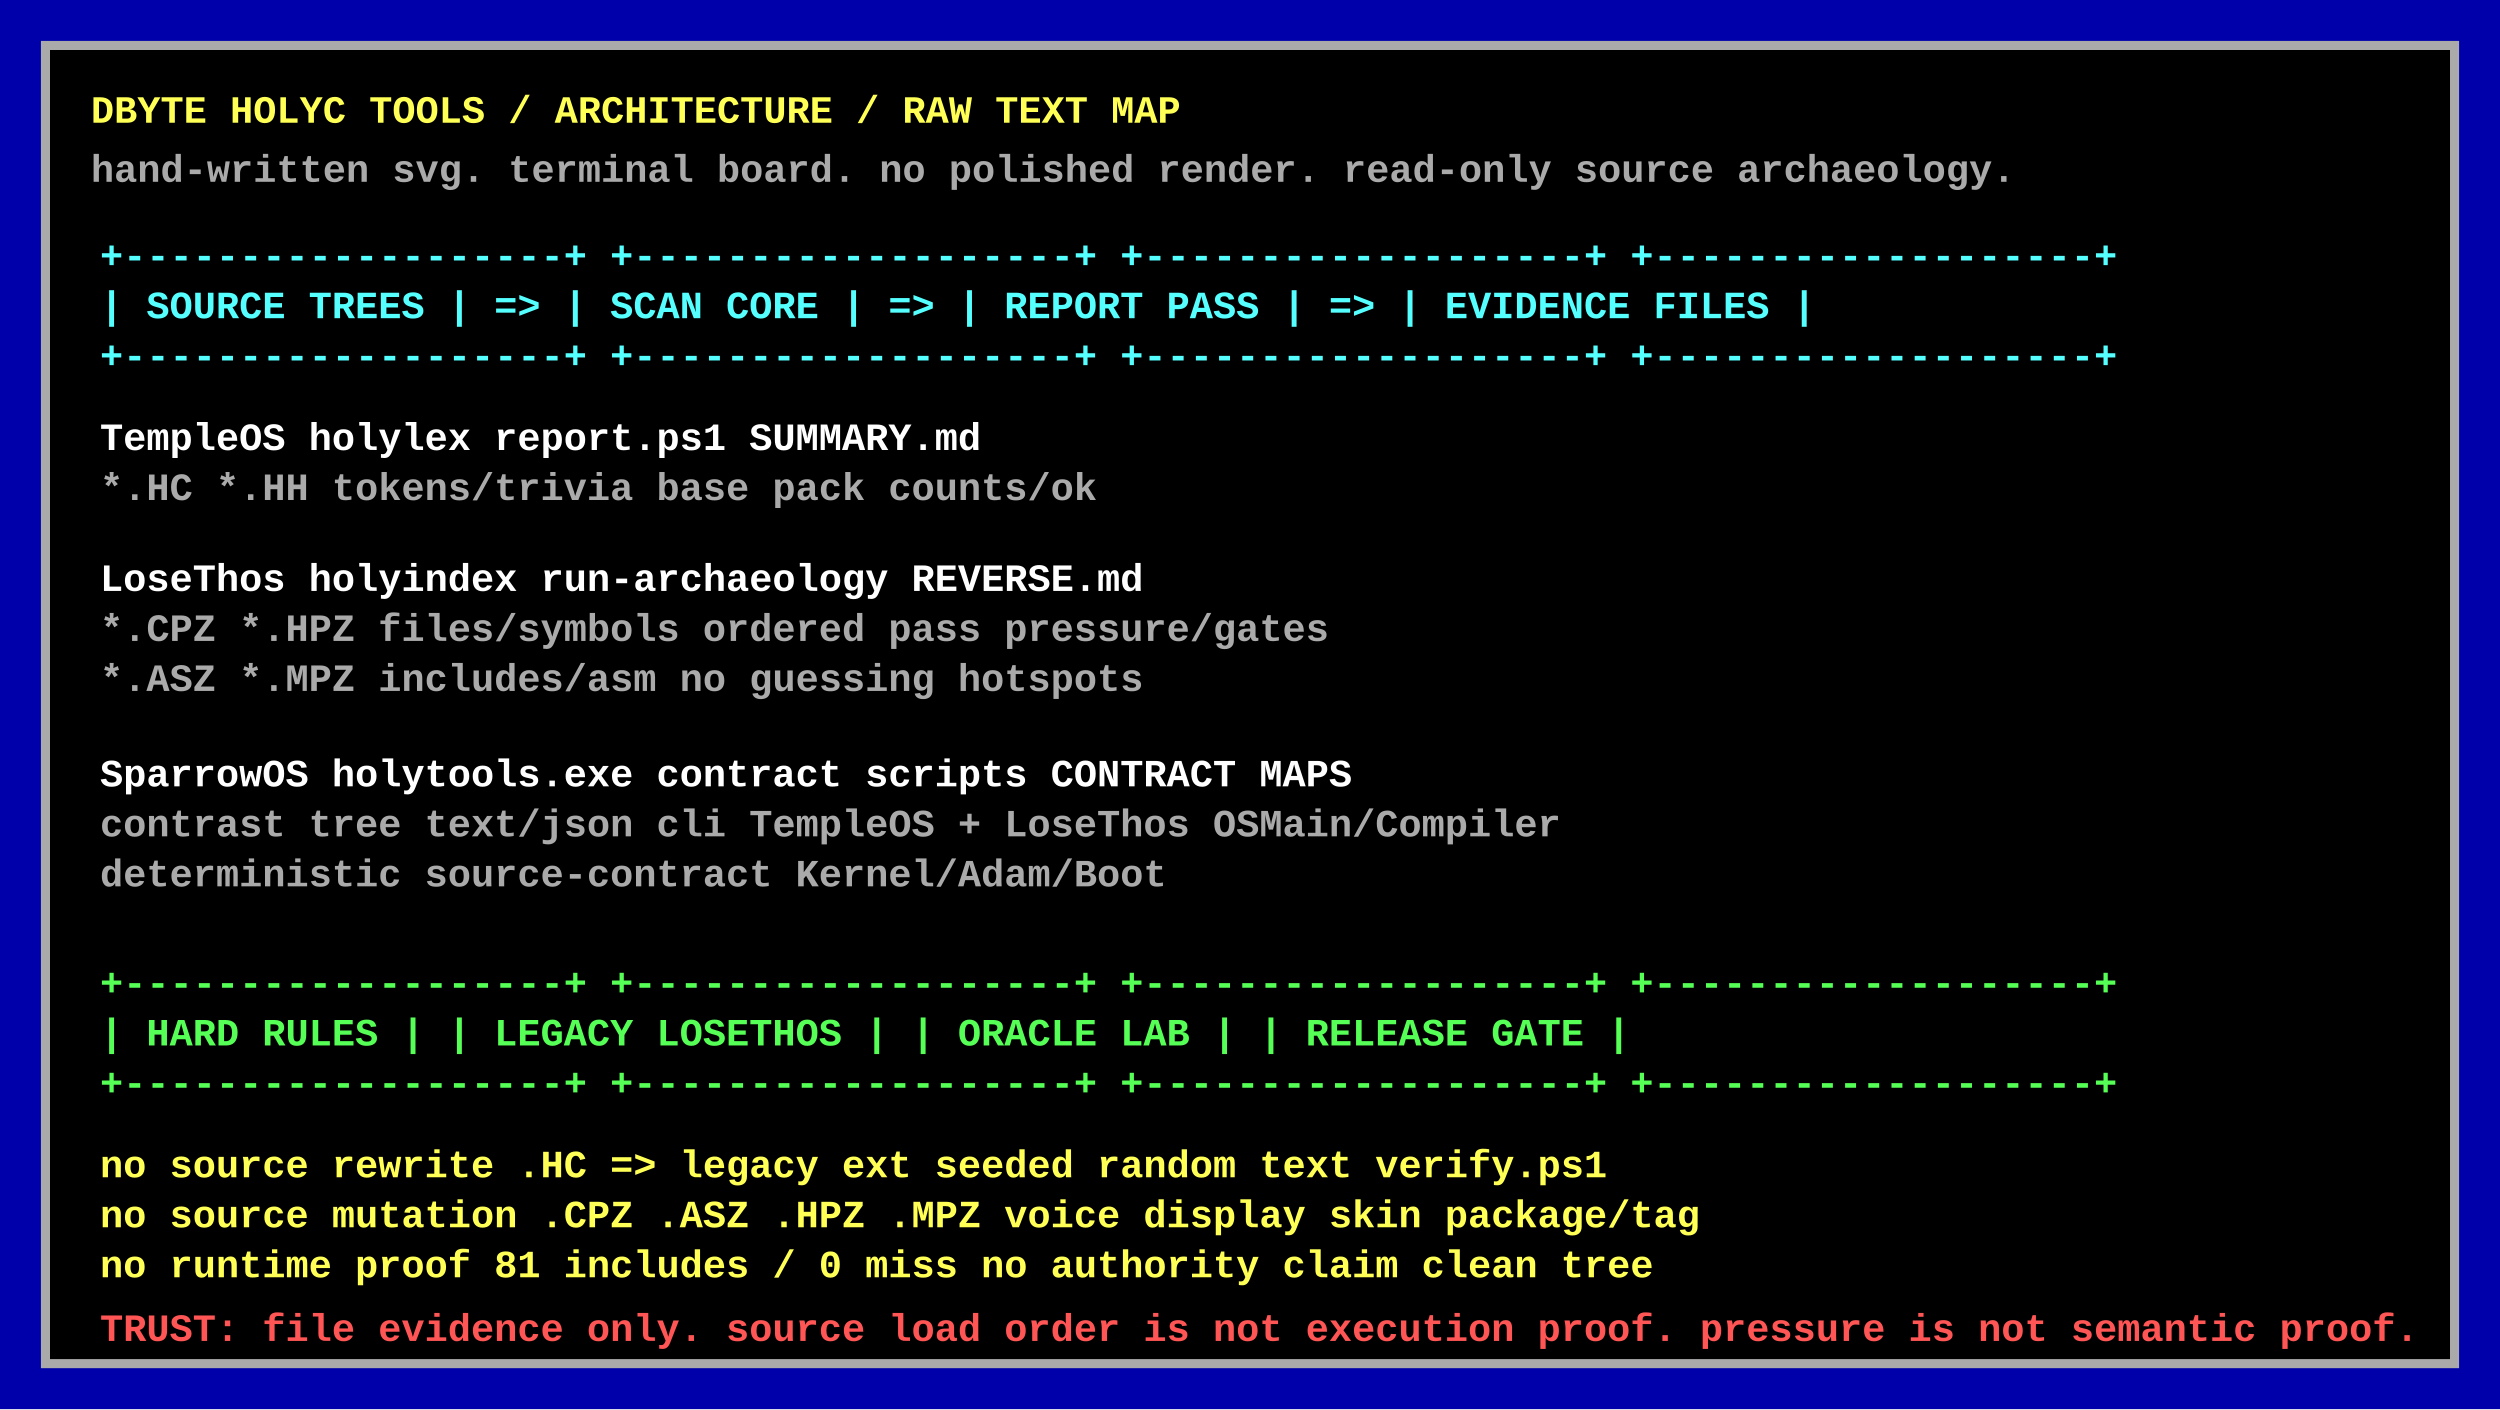
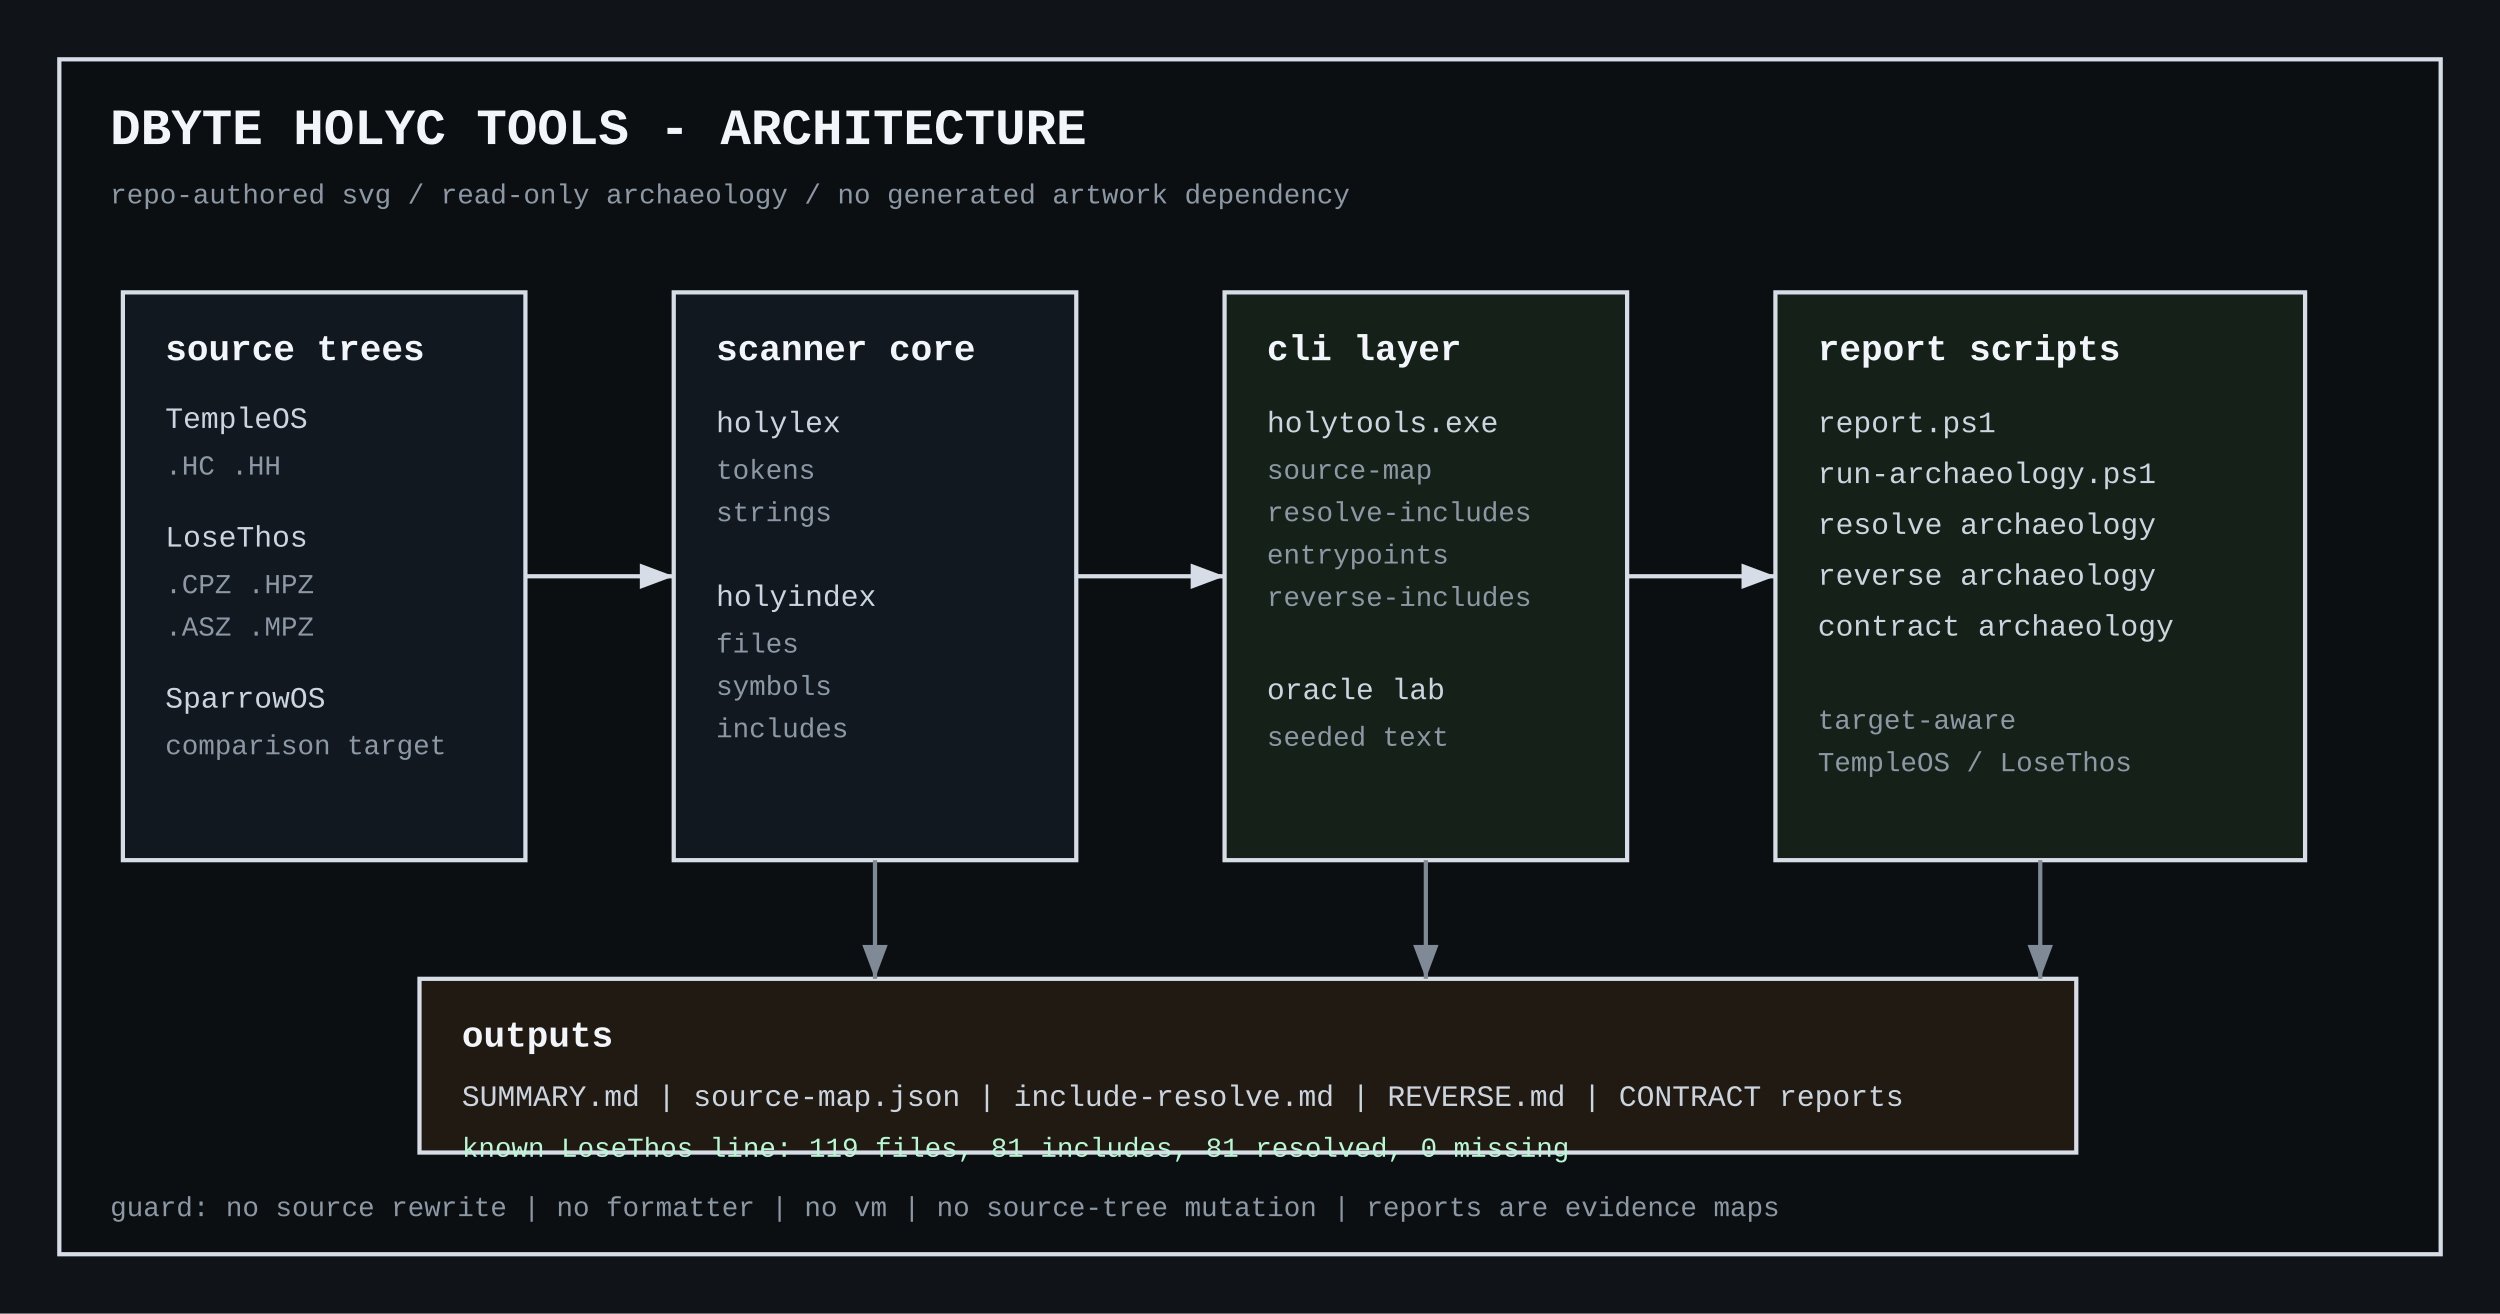
- <svg xmlns="http://www.w3.org/2000/svg" width="1100" height="620" viewBox="0 0 1100 620" role="img" aria-labelledby="title desc">
-   <rect width="1100" height="620" fill="#0000aa" />
-   <rect x="20" y="20" width="1060" height="580" fill="#000000" stroke="#aaaaaa" stroke-width="4" />
-   <style>
-     text { font-family: Consolas, 'Courier New', monospace; font-size: 17px; font-weight: 700; white-space: pre; }
-     .w { fill: #ffffff; }
-     .y { fill: #ffff55; }
-     .c { fill: #55ffff; }
-     .g { fill: #55ff55; }
-     .r { fill: #ff5555; }
-     .dim { fill: #aaaaaa; }
-   </style>
-   <text class="y" x="40" y="54">DBYTE HOLYC TOOLS / ARCHITECTURE / RAW TEXT MAP</text>
-   <text class="dim" x="40" y="80">hand-written svg. terminal board. no polished render. read-only source archaeology.</text>
-   <text class="c" x="44" y="118">+-------------------+    +-------------------+    +-------------------+    +-------------------+</text>
-   <text class="c" x="44" y="140">| SOURCE TREES      | =&gt; | SCAN CORE         | =&gt; | REPORT PASS       | =&gt; | EVIDENCE FILES    |</text>
-   <text class="c" x="44" y="162">+-------------------+    +-------------------+    +-------------------+    +-------------------+</text>
-   <text class="w" x="44" y="198">  TempleOS              holylex                report.ps1             SUMMARY.md</text>
-   <text class="dim" x="44" y="220">    *.HC *.HH             tokens/trivia          base pack              counts/ok</text>
-   <text class="w" x="44" y="260">  LoseThos              holyindex              run-archaeology        REVERSE.md</text>
-   <text class="dim" x="44" y="282">    *.CPZ *.HPZ           files/symbols          ordered pass           pressure/gates</text>
-   <text class="dim" x="44" y="304">    *.ASZ *.MPZ           includes/asm           no guessing            hotspots</text>
-   <text class="w" x="44" y="346">  SparrowOS             holytools.exe          contract scripts       CONTRACT MAPS</text>
-   <text class="dim" x="44" y="368">    contrast tree         text/json cli          TempleOS + LoseThos    OSMain/Compiler</text>
-   <text class="dim" x="44" y="390">                           deterministic          source-contract       Kernel/Adam/Boot</text>
-   <text class="g" x="44" y="438">+-------------------+    +-------------------+    +-------------------+    +-------------------+</text>
-   <text class="g" x="44" y="460">| HARD RULES        |    | LEGACY LOSETHOS   |    | ORACLE LAB        |    | RELEASE GATE      |</text>
-   <text class="g" x="44" y="482">+-------------------+    +-------------------+    +-------------------+    +-------------------+</text>
-   <text class="y" x="44" y="518">  no source rewrite       .HC =&gt; legacy ext      seeded random text     verify.ps1</text>
-   <text class="y" x="44" y="540">  no source mutation      .CPZ .ASZ .HPZ .MPZ   voice display skin    package/tag</text>
-   <text class="y" x="44" y="562">  no runtime proof        81 includes / 0 miss  no authority claim    clean tree</text>
-   <text class="r" x="44" y="590">TRUST: file evidence only. source load order is not execution proof. pressure is not semantic proof.</text>
+ <svg xmlns="http://www.w3.org/2000/svg" width="1180" height="620" viewBox="0 0 1180 620" role="img" aria-labelledby="title desc">
+   <defs>
+     <style>
+       .bg { fill: #101418; }
+       .frame { fill: #0b0f12; stroke: #d6dde6; stroke-width: 2; }
+       .box { fill: #111820; stroke: #d6dde6; stroke-width: 2; }
+       .box2 { fill: #152018; stroke: #d6dde6; stroke-width: 2; }
+       .box3 { fill: #201a13; stroke: #d6dde6; stroke-width: 2; }
+       .line { stroke: #d6dde6; stroke-width: 2; fill: none; marker-end: url(#arrow); }
+       .line-soft { stroke: #7f8a96; stroke-width: 2; fill: none; marker-end: url(#arrow-soft); }
+       .title { fill: #f2f6fa; font-family: Consolas, 'Courier New', monospace; font-size: 24px; font-weight: 700; }
+       .head { fill: #f2f6fa; font-family: Consolas, 'Courier New', monospace; font-size: 17px; font-weight: 700; }
+       .txt { fill: #ccd5df; font-family: Consolas, 'Courier New', monospace; font-size: 14px; }
+       .muted { fill: #8d98a5; font-family: Consolas, 'Courier New', monospace; font-size: 13px; }
+       .accent { fill: #b8f7d4; font-family: Consolas, 'Courier New', monospace; font-size: 13px; }
+     </style>
+     <marker id="arrow" markerWidth="10" markerHeight="10" refX="8" refY="3" orient="auto" markerUnits="strokeWidth">
+       <path d="M0,0 L0,6 L8,3 z" fill="#d6dde6" />
+     </marker>
+     <marker id="arrow-soft" markerWidth="10" markerHeight="10" refX="8" refY="3" orient="auto" markerUnits="strokeWidth">
+       <path d="M0,0 L0,6 L8,3 z" fill="#7f8a96" />
+     </marker>
+   </defs>
+   <rect class="bg" width="1180" height="620" />
+   <rect class="frame" x="28" y="28" width="1124" height="564" />
+   <text class="title" x="52" y="68">DBYTE HOLYC TOOLS - ARCHITECTURE</text>
+   <text class="muted" x="52" y="96">repo-authored svg / read-only archaeology / no generated artwork dependency</text>
+   <rect class="box" x="58" y="138" width="190" height="268" />
+   <text class="head" x="78" y="170">source trees</text>
+   <text class="txt" x="78" y="202">TempleOS</text>
+   <text class="muted" x="78" y="224">.HC .HH</text>
+   <text class="txt" x="78" y="258">LoseThos</text>
+   <text class="muted" x="78" y="280">.CPZ .HPZ</text>
+   <text class="muted" x="78" y="300">.ASZ .MPZ</text>
+   <text class="txt" x="78" y="334">SparrowOS</text>
+   <text class="muted" x="78" y="356">comparison target</text>
+   <rect class="box" x="318" y="138" width="190" height="268" />
+   <text class="head" x="338" y="170">scanner core</text>
+   <text class="txt" x="338" y="204">holylex</text>
+   <text class="muted" x="338" y="226">tokens</text>
+   <text class="muted" x="338" y="246">strings</text>
+   <text class="txt" x="338" y="286">holyindex</text>
+   <text class="muted" x="338" y="308">files</text>
+   <text class="muted" x="338" y="328">symbols</text>
+   <text class="muted" x="338" y="348">includes</text>
+   <rect class="box2" x="578" y="138" width="190" height="268" />
+   <text class="head" x="598" y="170">cli layer</text>
+   <text class="txt" x="598" y="204">holytools.exe</text>
+   <text class="muted" x="598" y="226">source-map</text>
+   <text class="muted" x="598" y="246">resolve-includes</text>
+   <text class="muted" x="598" y="266">entrypoints</text>
+   <text class="muted" x="598" y="286">reverse-includes</text>
+   <text class="txt" x="598" y="330">oracle lab</text>
+   <text class="muted" x="598" y="352">seeded text</text>
+   <rect class="box2" x="838" y="138" width="250" height="268" />
+   <text class="head" x="858" y="170">report scripts</text>
+   <text class="txt" x="858" y="204">report.ps1</text>
+   <text class="txt" x="858" y="228">run-archaeology.ps1</text>
+   <text class="txt" x="858" y="252">resolve archaeology</text>
+   <text class="txt" x="858" y="276">reverse archaeology</text>
+   <text class="txt" x="858" y="300">contract archaeology</text>
+   <text class="muted" x="858" y="344">target-aware</text>
+   <text class="muted" x="858" y="364">TempleOS / LoseThos</text>
+   <rect class="box3" x="198" y="462" width="782" height="82" />
+   <text class="head" x="218" y="494">outputs</text>
+   <text class="txt" x="218" y="522">SUMMARY.md | source-map.json | include-resolve.md | REVERSE.md | CONTRACT reports</text>
+   <text class="accent" x="218" y="546">known LoseThos line: 119 files, 81 includes, 81 resolved, 0 missing</text>
+   <path class="line" d="M248 272 H318" />
+   <path class="line" d="M508 272 H578" />
+   <path class="line" d="M768 272 H838" />
+   <path class="line-soft" d="M963 406 V462" />
+   <path class="line-soft" d="M673 406 V462" />
+   <path class="line-soft" d="M413 406 V462" />
+   <text class="muted" x="52" y="574">guard: no source rewrite | no formatter | no vm | no source-tree mutation | reports are evidence maps</text>
</svg>
